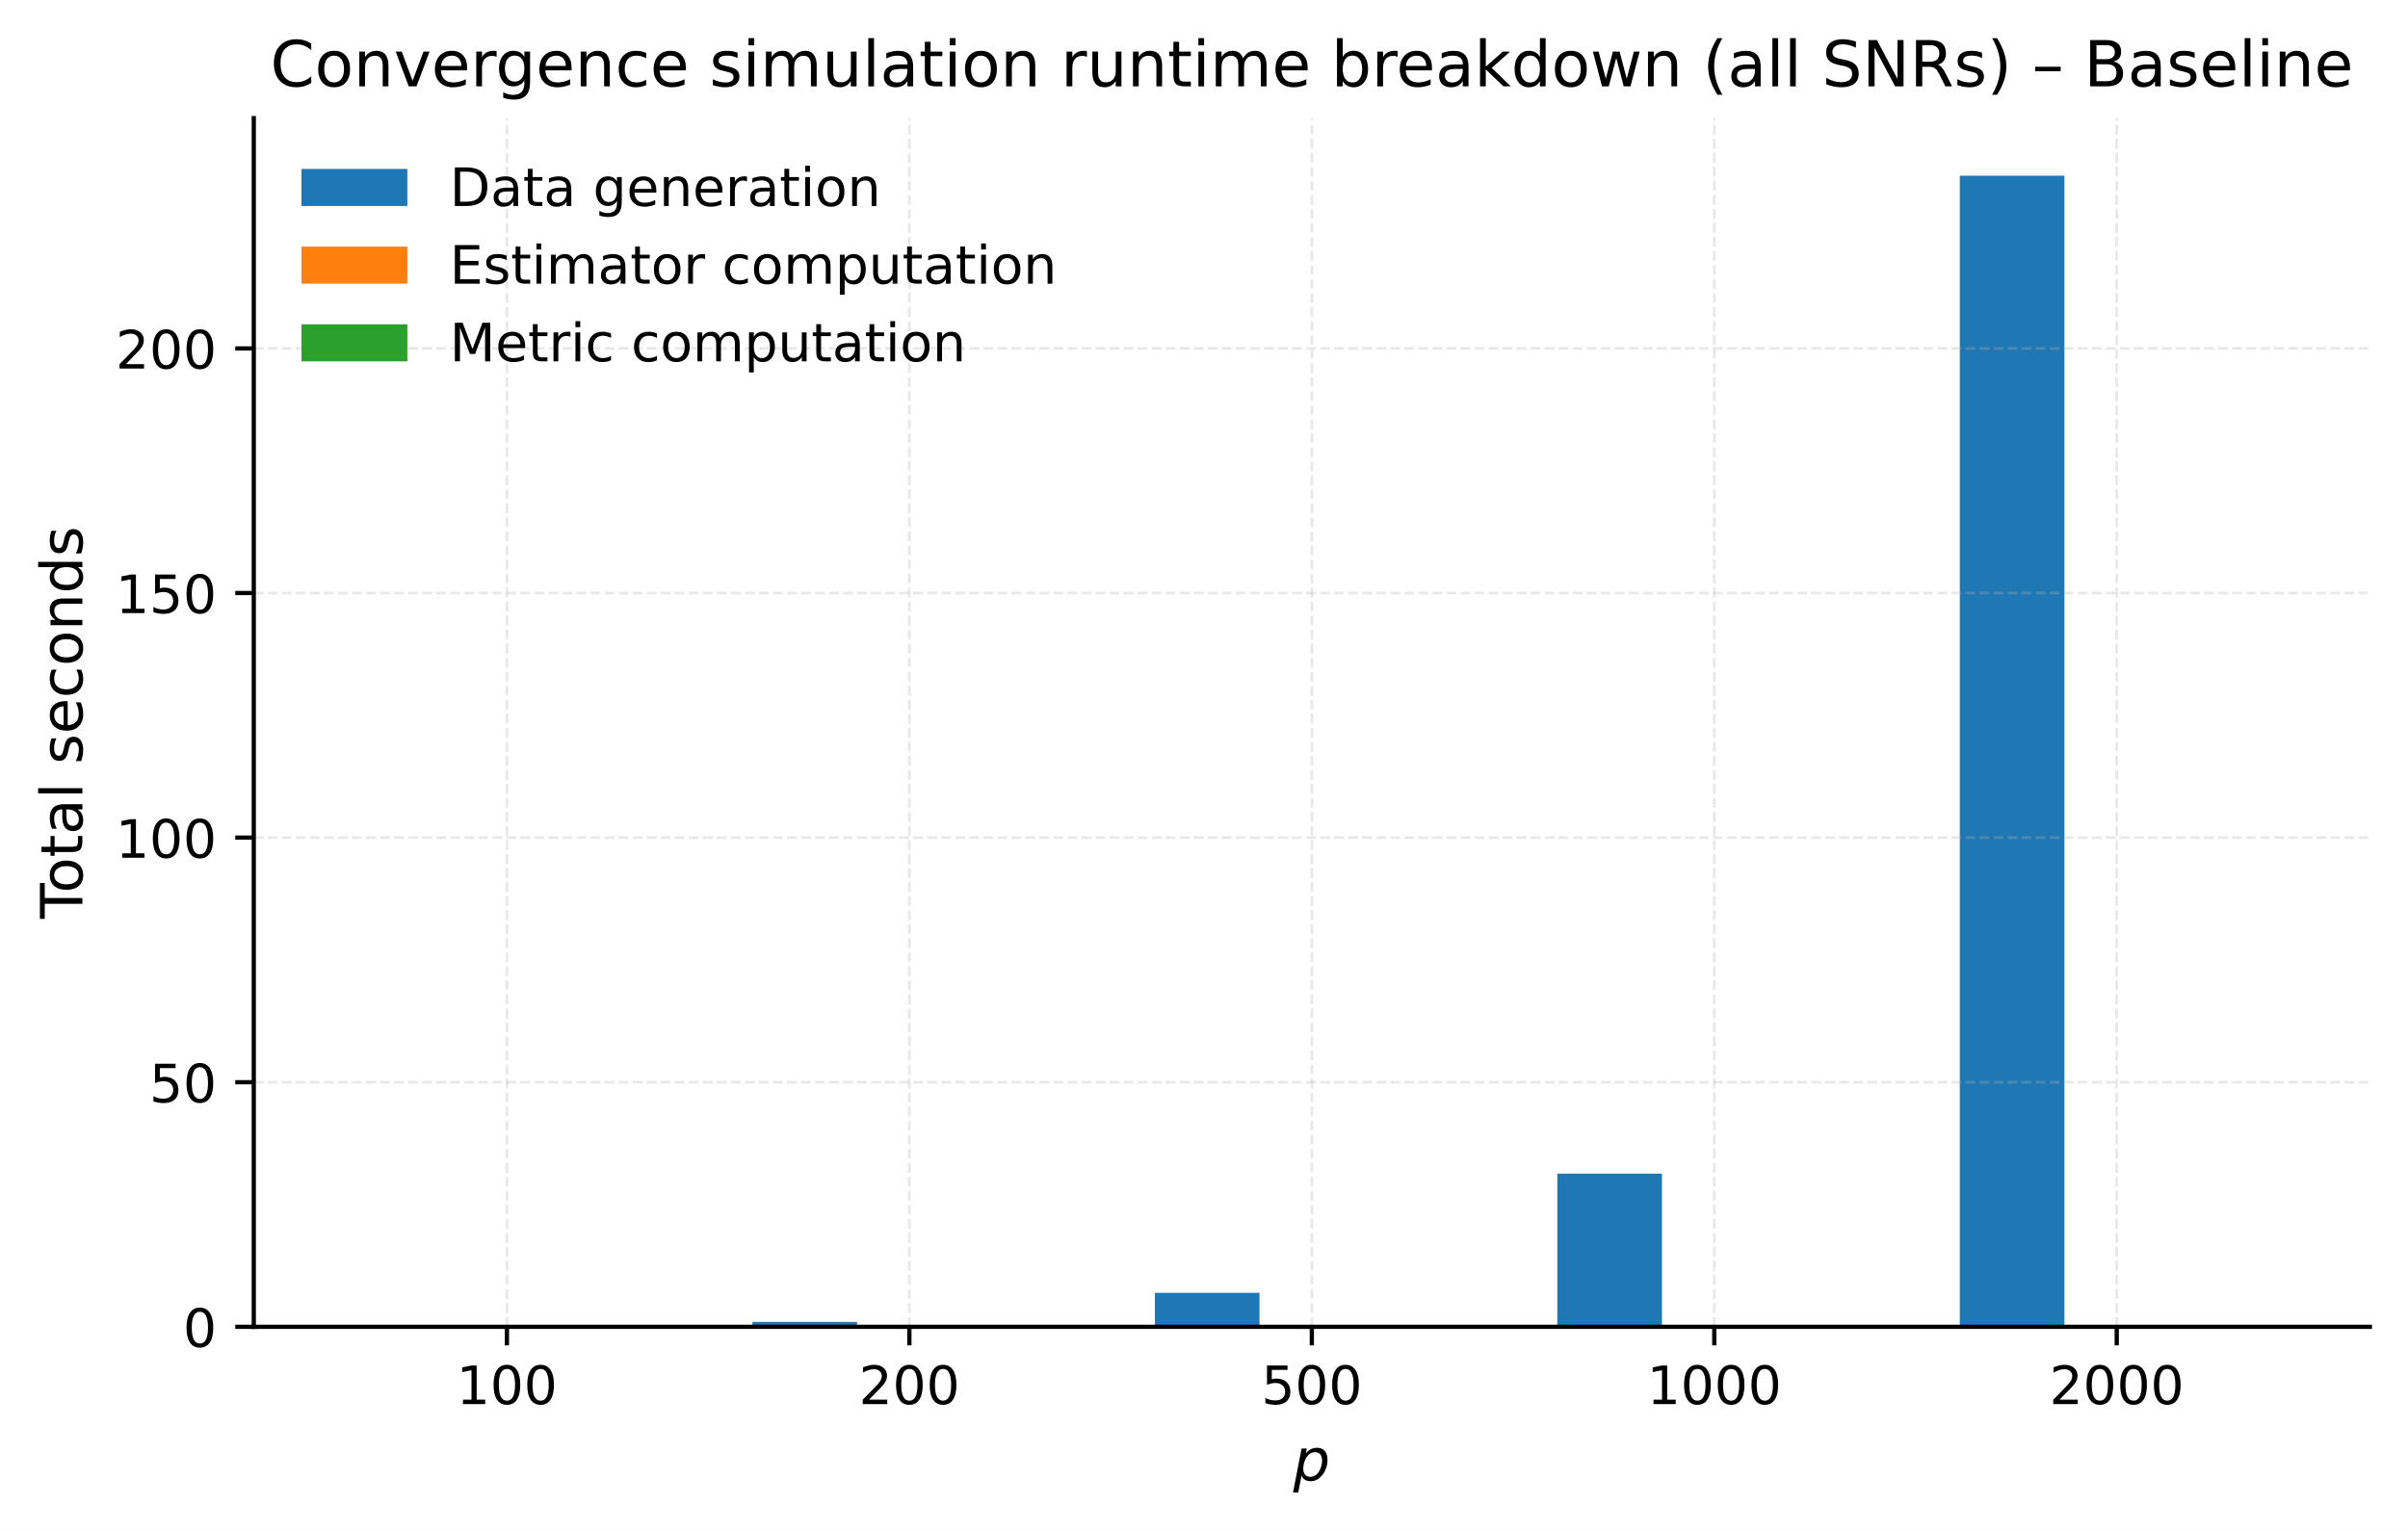
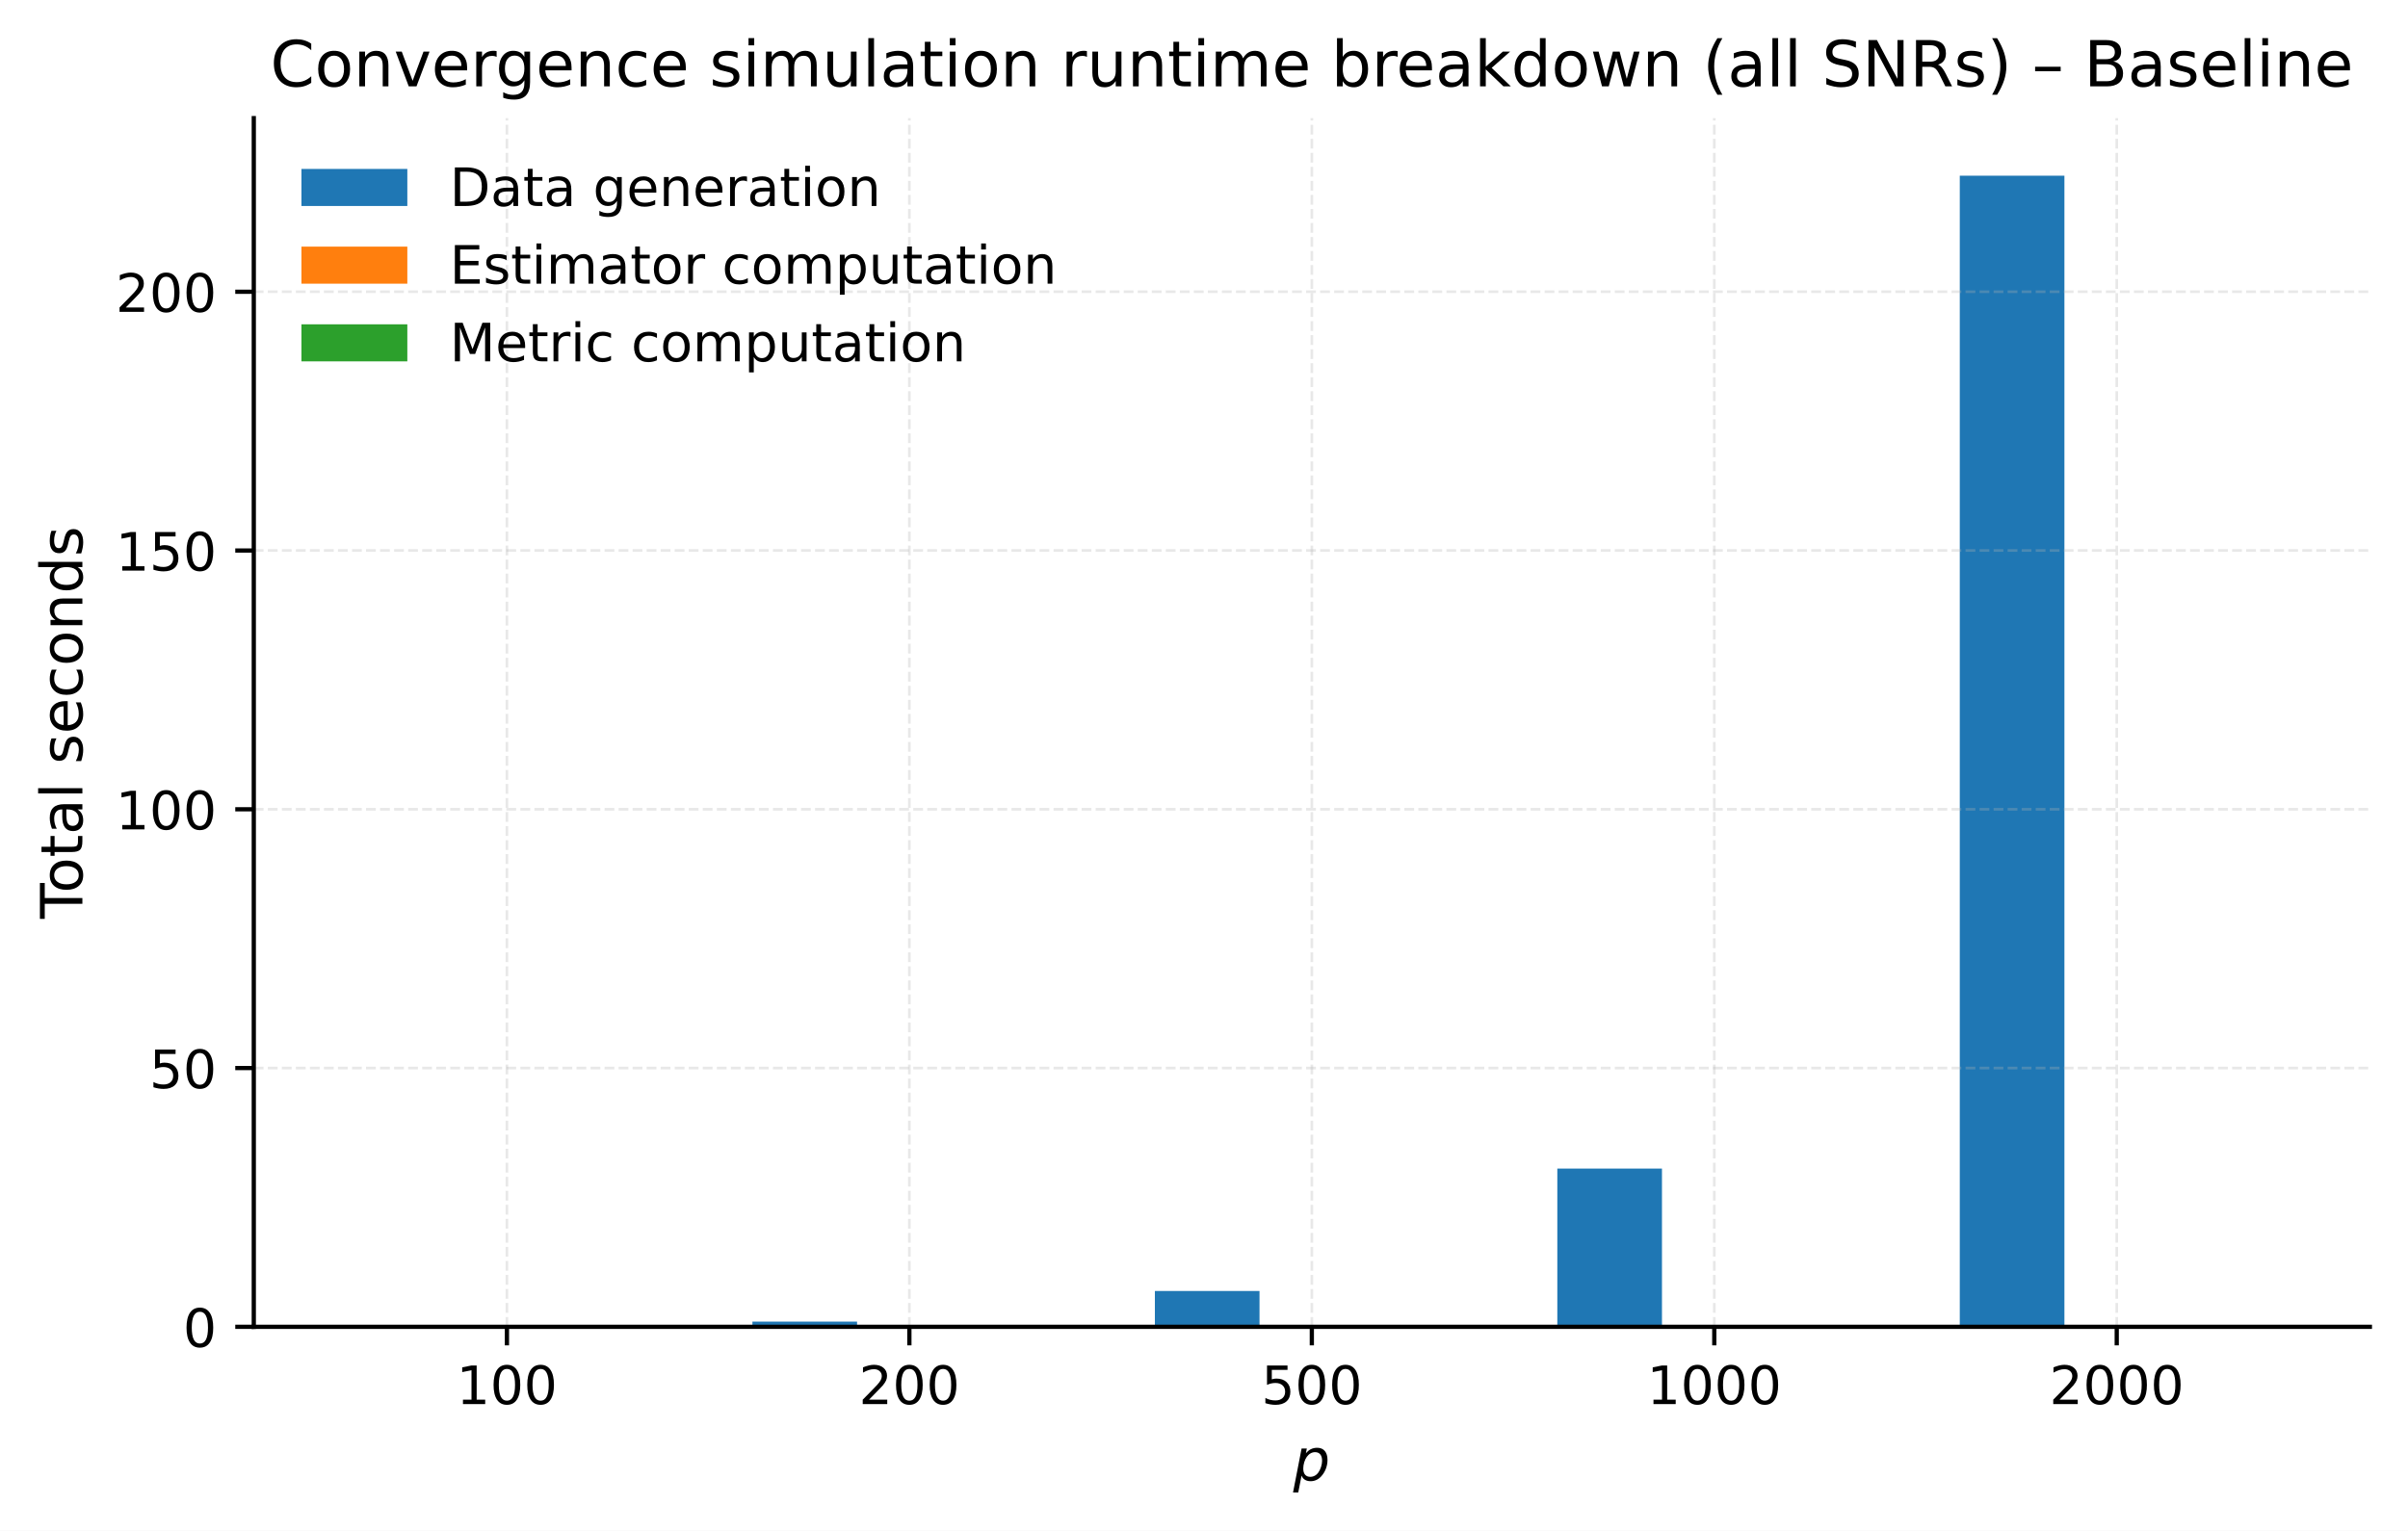
<svg xmlns="http://www.w3.org/2000/svg" xmlns:xlink="http://www.w3.org/1999/xlink" width="454.8pt" height="289.2pt" viewBox="0 0 454.8 289.2" version="1.1">
  <defs>
    <style type="text/css">*{stroke-linejoin: round; stroke-linecap: butt}</style>
  </defs>
  <g id="figure_1">
    <g id="patch_1">
      <path d="M 0 289.2  L 454.8 289.2  L 454.8 0  L 0 0  z " style="fill: #ffffff" />
    </g>
    <g id="axes_1">
      <g id="patch_2">
        <path d="M 47.933 250.675  L 447.6 250.675  L 447.6 22.318  L 47.933 22.318  z " style="fill: #ffffff" />
      </g>
      <g id="patch_3">
-         <path d="M 66.1 250.675  L 85.863 250.675  L 85.863 250.382  L 66.1 250.382  z " clip-path="url(#p76a4480f7c)" style="fill: #1f77b4" />
+         <path d="M 66.1 250.675  L 85.863 250.675  L 85.863 250.37  L 66.1 250.37  z " clip-path="url(#p8ba22b95fa)" style="fill: #1f77b4" />
      </g>
      <g id="patch_4">
-         <path d="M 142.111 250.675  L 161.874 250.675  L 161.874 249.751  L 142.111 249.751  z " clip-path="url(#p76a4480f7c)" style="fill: #1f77b4" />
+         <path d="M 142.111 250.675  L 161.874 250.675  L 161.874 249.696  L 142.111 249.696  z " clip-path="url(#p8ba22b95fa)" style="fill: #1f77b4" />
      </g>
      <g id="patch_5">
-         <path d="M 218.122 250.675  L 237.885 250.675  L 237.885 244.256  L 218.122 244.256  z " clip-path="url(#p76a4480f7c)" style="fill: #1f77b4" />
+         <path d="M 218.122 250.675  L 237.885 250.675  L 237.885 243.907  L 218.122 243.907  z " clip-path="url(#p8ba22b95fa)" style="fill: #1f77b4" />
      </g>
      <g id="patch_6">
-         <path d="M 294.133 250.675  L 313.896 250.675  L 313.896 221.74  L 294.133 221.74  z " clip-path="url(#p76a4480f7c)" style="fill: #1f77b4" />
+         <path d="M 294.133 250.675  L 313.896 250.675  L 313.896 220.778  L 294.133 220.778  z " clip-path="url(#p8ba22b95fa)" style="fill: #1f77b4" />
      </g>
      <g id="patch_7">
-         <path d="M 370.144 250.675  L 389.907 250.675  L 389.907 33.192  L 370.144 33.192  z " clip-path="url(#p76a4480f7c)" style="fill: #1f77b4" />
+         <path d="M 370.144 250.675  L 389.907 250.675  L 389.907 33.192  L 370.144 33.192  z " clip-path="url(#p8ba22b95fa)" style="fill: #1f77b4" />
      </g>
      <g id="patch_8">
-         <path d="M 85.863 250.675  L 105.626 250.675  L 105.626 250.6  L 85.863 250.6  z " clip-path="url(#p76a4480f7c)" style="fill: #ff7f0e" />
+         <path d="M 85.863 250.675  L 105.626 250.675  L 105.626 250.597  L 85.863 250.597  z " clip-path="url(#p8ba22b95fa)" style="fill: #ff7f0e" />
      </g>
      <g id="patch_9">
-         <path d="M 161.874 250.675  L 181.637 250.675  L 181.637 250.598  L 161.874 250.598  z " clip-path="url(#p76a4480f7c)" style="fill: #ff7f0e" />
+         <path d="M 161.874 250.675  L 181.637 250.675  L 181.637 250.594  L 161.874 250.594  z " clip-path="url(#p8ba22b95fa)" style="fill: #ff7f0e" />
      </g>
      <g id="patch_10">
-         <path d="M 237.885 250.675  L 257.648 250.675  L 257.648 250.567  L 237.885 250.567  z " clip-path="url(#p76a4480f7c)" style="fill: #ff7f0e" />
+         <path d="M 237.885 250.675  L 257.648 250.675  L 257.648 250.56  L 237.885 250.56  z " clip-path="url(#p8ba22b95fa)" style="fill: #ff7f0e" />
      </g>
      <g id="patch_11">
-         <path d="M 313.896 250.675  L 333.659 250.675  L 333.659 250.528  L 313.896 250.528  z " clip-path="url(#p76a4480f7c)" style="fill: #ff7f0e" />
+         <path d="M 313.896 250.675  L 333.659 250.675  L 333.659 250.532  L 313.896 250.532  z " clip-path="url(#p8ba22b95fa)" style="fill: #ff7f0e" />
      </g>
      <g id="patch_12">
-         <path d="M 389.907 250.675  L 409.67 250.675  L 409.67 250.5  L 389.907 250.5  z " clip-path="url(#p76a4480f7c)" style="fill: #ff7f0e" />
+         <path d="M 389.907 250.675  L 409.67 250.675  L 409.67 250.496  L 389.907 250.496  z " clip-path="url(#p8ba22b95fa)" style="fill: #ff7f0e" />
      </g>
      <g id="patch_13">
-         <path d="M 105.626 250.675  L 125.389 250.675  L 125.389 250.674  L 105.626 250.674  z " clip-path="url(#p76a4480f7c)" style="fill: #2ca02c" />
+         <path d="M 105.626 250.675  L 125.389 250.675  L 125.389 250.674  L 105.626 250.674  z " clip-path="url(#p8ba22b95fa)" style="fill: #2ca02c" />
      </g>
      <g id="patch_14">
-         <path d="M 181.637 250.675  L 201.4 250.675  L 201.4 250.674  L 181.637 250.674  z " clip-path="url(#p76a4480f7c)" style="fill: #2ca02c" />
+         <path d="M 181.637 250.675  L 201.4 250.675  L 201.4 250.674  L 181.637 250.674  z " clip-path="url(#p8ba22b95fa)" style="fill: #2ca02c" />
      </g>
      <g id="patch_15">
-         <path d="M 257.648 250.675  L 277.411 250.675  L 277.411 250.673  L 257.648 250.673  z " clip-path="url(#p76a4480f7c)" style="fill: #2ca02c" />
+         <path d="M 257.648 250.675  L 277.411 250.675  L 277.411 250.673  L 257.648 250.673  z " clip-path="url(#p8ba22b95fa)" style="fill: #2ca02c" />
      </g>
      <g id="patch_16">
-         <path d="M 333.659 250.675  L 353.422 250.675  L 353.422 250.67  L 333.659 250.67  z " clip-path="url(#p76a4480f7c)" style="fill: #2ca02c" />
+         <path d="M 333.659 250.675  L 353.422 250.675  L 353.422 250.67  L 333.659 250.67  z " clip-path="url(#p8ba22b95fa)" style="fill: #2ca02c" />
      </g>
      <g id="patch_17">
-         <path d="M 409.67 250.675  L 429.433 250.675  L 429.433 250.67  L 409.67 250.67  z " clip-path="url(#p76a4480f7c)" style="fill: #2ca02c" />
+         <path d="M 409.67 250.675  L 429.433 250.675  L 429.433 250.67  L 409.67 250.67  z " clip-path="url(#p8ba22b95fa)" style="fill: #2ca02c" />
      </g>
      <g id="matplotlib.axis_1">
        <g id="xtick_1">
          <g id="line2d_1">
-             <path d="M 95.744 250.675  L 95.744 22.318  " clip-path="url(#p76a4480f7c)" style="fill: none; stroke-dasharray: 1.85,0.8; stroke-dashoffset: 0; stroke: #b0b0b0; stroke-opacity: 0.3; stroke-width: 0.5" />
+             <path d="M 95.744 250.675  L 95.744 22.318  " clip-path="url(#p8ba22b95fa)" style="fill: none; stroke-dasharray: 1.85,0.8; stroke-dashoffset: 0; stroke: #b0b0b0; stroke-opacity: 0.3; stroke-width: 0.5" />
          </g>
          <g id="line2d_2">
            <defs>
-               <path id="m4d9f6a539b" d="M 0 0  L 0 3.5  " style="stroke: #000000; stroke-width: 0.8" />
-             </defs>
-             <g>
-               <use xlink:href="#m4d9f6a539b" x="95.744" y="250.675" style="stroke: #000000; stroke-width: 0.8" />
+               <path id="m74a71d9ea0" d="M 0 0  L 0 3.5  " style="stroke: #000000; stroke-width: 0.8" />
+             </defs>
+             <g>
+               <use xlink:href="#m74a71d9ea0" x="95.744" y="250.675" style="stroke: #000000; stroke-width: 0.8" />
            </g>
          </g>
          <g id="text_1">
            <g transform="translate(86.20064 265.2739) scale(0.1 -0.1)">
              <defs>
                <path id="DejaVuSans-31" d="M 794 531  L 1825 531  L 1825 4091  L 703 3866  L 703 4441  L 1819 4666  L 2450 4666  L 2450 531  L 3481 531  L 3481 0  L 794 0  L 794 531  z " transform="scale(0.015625)" />
                <path id="DejaVuSans-30" d="M 2034 4250  Q 1547 4250 1301 3770  Q 1056 3291 1056 2328  Q 1056 1369 1301 889  Q 1547 409 2034 409  Q 2525 409 2770 889  Q 3016 1369 3016 2328  Q 3016 3291 2770 3770  Q 2525 4250 2034 4250  z M 2034 4750  Q 2819 4750 3233 4129  Q 3647 3509 3647 2328  Q 3647 1150 3233 529  Q 2819 -91 2034 -91  Q 1250 -91 836 529  Q 422 1150 422 2328  Q 422 3509 836 4129  Q 1250 4750 2034 4750  z " transform="scale(0.015625)" />
              </defs>
              <use xlink:href="#DejaVuSans-31" />
              <use xlink:href="#DejaVuSans-30" x="63.623" />
              <use xlink:href="#DejaVuSans-30" x="127.246" />
            </g>
          </g>
        </g>
        <g id="xtick_2">
          <g id="line2d_3">
-             <path d="M 171.755 250.675  L 171.755 22.318  " clip-path="url(#p76a4480f7c)" style="fill: none; stroke-dasharray: 1.85,0.8; stroke-dashoffset: 0; stroke: #b0b0b0; stroke-opacity: 0.3; stroke-width: 0.5" />
+             <path d="M 171.755 250.675  L 171.755 22.318  " clip-path="url(#p8ba22b95fa)" style="fill: none; stroke-dasharray: 1.85,0.8; stroke-dashoffset: 0; stroke: #b0b0b0; stroke-opacity: 0.3; stroke-width: 0.5" />
          </g>
          <g id="line2d_4">
            <g>
-               <use xlink:href="#m4d9f6a539b" x="171.755" y="250.675" style="stroke: #000000; stroke-width: 0.8" />
+               <use xlink:href="#m74a71d9ea0" x="171.755" y="250.675" style="stroke: #000000; stroke-width: 0.8" />
            </g>
          </g>
          <g id="text_2">
            <g transform="translate(162.2117 265.2739) scale(0.1 -0.1)">
              <defs>
                <path id="DejaVuSans-32" d="M 1228 531  L 3431 531  L 3431 0  L 469 0  L 469 531  Q 828 903 1448 1529  Q 2069 2156 2228 2338  Q 2531 2678 2651 2914  Q 2772 3150 2772 3378  Q 2772 3750 2511 3984  Q 2250 4219 1831 4219  Q 1534 4219 1204 4116  Q 875 4013 500 3803  L 500 4441  Q 881 4594 1212 4672  Q 1544 4750 1819 4750  Q 2544 4750 2975 4387  Q 3406 4025 3406 3419  Q 3406 3131 3298 2873  Q 3191 2616 2906 2266  Q 2828 2175 2409 1742  Q 1991 1309 1228 531  z " transform="scale(0.015625)" />
              </defs>
              <use xlink:href="#DejaVuSans-32" />
              <use xlink:href="#DejaVuSans-30" x="63.623" />
              <use xlink:href="#DejaVuSans-30" x="127.246" />
            </g>
          </g>
        </g>
        <g id="xtick_3">
          <g id="line2d_5">
-             <path d="M 247.766 250.675  L 247.766 22.318  " clip-path="url(#p76a4480f7c)" style="fill: none; stroke-dasharray: 1.85,0.8; stroke-dashoffset: 0; stroke: #b0b0b0; stroke-opacity: 0.3; stroke-width: 0.5" />
+             <path d="M 247.766 250.675  L 247.766 22.318  " clip-path="url(#p8ba22b95fa)" style="fill: none; stroke-dasharray: 1.85,0.8; stroke-dashoffset: 0; stroke: #b0b0b0; stroke-opacity: 0.3; stroke-width: 0.5" />
          </g>
          <g id="line2d_6">
            <g>
-               <use xlink:href="#m4d9f6a539b" x="247.766" y="250.675" style="stroke: #000000; stroke-width: 0.8" />
+               <use xlink:href="#m74a71d9ea0" x="247.766" y="250.675" style="stroke: #000000; stroke-width: 0.8" />
            </g>
          </g>
          <g id="text_3">
            <g transform="translate(238.2227 265.2739) scale(0.1 -0.1)">
              <defs>
                <path id="DejaVuSans-35" d="M 691 4666  L 3169 4666  L 3169 4134  L 1269 4134  L 1269 2991  Q 1406 3038 1543 3061  Q 1681 3084 1819 3084  Q 2600 3084 3056 2656  Q 3513 2228 3513 1497  Q 3513 744 3044 326  Q 2575 -91 1722 -91  Q 1428 -91 1123 -41  Q 819 9 494 109  L 494 744  Q 775 591 1075 516  Q 1375 441 1709 441  Q 2250 441 2565 725  Q 2881 1009 2881 1497  Q 2881 1984 2565 2268  Q 2250 2553 1709 2553  Q 1456 2553 1204 2497  Q 953 2441 691 2322  L 691 4666  z " transform="scale(0.015625)" />
              </defs>
              <use xlink:href="#DejaVuSans-35" />
              <use xlink:href="#DejaVuSans-30" x="63.623" />
              <use xlink:href="#DejaVuSans-30" x="127.246" />
            </g>
          </g>
        </g>
        <g id="xtick_4">
          <g id="line2d_7">
-             <path d="M 323.778 250.675  L 323.778 22.318  " clip-path="url(#p76a4480f7c)" style="fill: none; stroke-dasharray: 1.85,0.8; stroke-dashoffset: 0; stroke: #b0b0b0; stroke-opacity: 0.3; stroke-width: 0.5" />
+             <path d="M 323.778 250.675  L 323.778 22.318  " clip-path="url(#p8ba22b95fa)" style="fill: none; stroke-dasharray: 1.85,0.8; stroke-dashoffset: 0; stroke: #b0b0b0; stroke-opacity: 0.3; stroke-width: 0.5" />
          </g>
          <g id="line2d_8">
            <g>
-               <use xlink:href="#m4d9f6a539b" x="323.778" y="250.675" style="stroke: #000000; stroke-width: 0.8" />
+               <use xlink:href="#m74a71d9ea0" x="323.778" y="250.675" style="stroke: #000000; stroke-width: 0.8" />
            </g>
          </g>
          <g id="text_4">
            <g transform="translate(311.0525 265.2739) scale(0.1 -0.1)">
              <use xlink:href="#DejaVuSans-31" />
              <use xlink:href="#DejaVuSans-30" x="63.623" />
              <use xlink:href="#DejaVuSans-30" x="127.246" />
              <use xlink:href="#DejaVuSans-30" x="190.869" />
            </g>
          </g>
        </g>
        <g id="xtick_5">
          <g id="line2d_9">
-             <path d="M 399.789 250.675  L 399.789 22.318  " clip-path="url(#p76a4480f7c)" style="fill: none; stroke-dasharray: 1.85,0.8; stroke-dashoffset: 0; stroke: #b0b0b0; stroke-opacity: 0.3; stroke-width: 0.5" />
+             <path d="M 399.789 250.675  L 399.789 22.318  " clip-path="url(#p8ba22b95fa)" style="fill: none; stroke-dasharray: 1.85,0.8; stroke-dashoffset: 0; stroke: #b0b0b0; stroke-opacity: 0.3; stroke-width: 0.5" />
          </g>
          <g id="line2d_10">
            <g>
-               <use xlink:href="#m4d9f6a539b" x="399.789" y="250.675" style="stroke: #000000; stroke-width: 0.8" />
+               <use xlink:href="#m74a71d9ea0" x="399.789" y="250.675" style="stroke: #000000; stroke-width: 0.8" />
            </g>
          </g>
          <g id="text_5">
            <g transform="translate(387.0636 265.2739) scale(0.1 -0.1)">
              <use xlink:href="#DejaVuSans-32" />
              <use xlink:href="#DejaVuSans-30" x="63.623" />
              <use xlink:href="#DejaVuSans-30" x="127.246" />
              <use xlink:href="#DejaVuSans-30" x="190.869" />
            </g>
          </g>
        </g>
        <g id="text_6">
          <g transform="translate(244.2465 279.6895) scale(0.11 -0.11)">
            <defs>
              <path id="DejaVuSans-Oblique-70" d="M 3175 2156  Q 3175 2616 2975 2859  Q 2775 3103 2400 3103  Q 2144 3103 1911 2972  Q 1678 2841 1497 2591  Q 1319 2344 1212 1994  Q 1106 1644 1106 1300  Q 1106 863 1306 627  Q 1506 391 1875 391  Q 2147 391 2380 519  Q 2613 647 2778 891  Q 2956 1147 3065 1494  Q 3175 1841 3175 2156  z M 1394 2969  Q 1625 3272 1939 3428  Q 2253 3584 2638 3584  Q 3175 3584 3472 3232  Q 3769 2881 3769 2247  Q 3769 1728 3584 1258  Q 3400 788 3053 416  Q 2822 169 2531 39  Q 2241 -91 1919 -91  Q 1547 -91 1294 64  Q 1041 219 916 525  L 556 -1331  L -19 -1331  L 922 3500  L 1497 3500  L 1394 2969  z " transform="scale(0.015625)" />
            </defs>
            <use xlink:href="#DejaVuSans-Oblique-70" />
          </g>
        </g>
      </g>
      <g id="matplotlib.axis_2">
        <g id="ytick_1">
          <g id="line2d_11">
-             <path d="M 47.933 250.675  L 447.6 250.675  " clip-path="url(#p76a4480f7c)" style="fill: none; stroke-dasharray: 1.85,0.8; stroke-dashoffset: 0; stroke: #b0b0b0; stroke-opacity: 0.3; stroke-width: 0.5" />
+             <path d="M 47.933 250.675  L 447.6 250.675  " clip-path="url(#p8ba22b95fa)" style="fill: none; stroke-dasharray: 1.85,0.8; stroke-dashoffset: 0; stroke: #b0b0b0; stroke-opacity: 0.3; stroke-width: 0.5" />
          </g>
          <g id="line2d_12">
            <defs>
-               <path id="m87eae1d767" d="M 0 0  L -3.5 0  " style="stroke: #000000; stroke-width: 0.8" />
-             </defs>
-             <g>
-               <use xlink:href="#m87eae1d767" x="47.933" y="250.675" style="stroke: #000000; stroke-width: 0.8" />
+               <path id="m4432795230" d="M 0 0  L -3.5 0  " style="stroke: #000000; stroke-width: 0.8" />
+             </defs>
+             <g>
+               <use xlink:href="#m4432795230" x="47.933" y="250.675" style="stroke: #000000; stroke-width: 0.8" />
            </g>
          </g>
          <g id="text_7">
            <g transform="translate(34.57094 254.4747) scale(0.1 -0.1)">
              <use xlink:href="#DejaVuSans-30" />
            </g>
          </g>
        </g>
        <g id="ytick_2">
          <g id="line2d_13">
-             <path d="M 47.933 204.464  L 447.6 204.464  " clip-path="url(#p76a4480f7c)" style="fill: none; stroke-dasharray: 1.85,0.8; stroke-dashoffset: 0; stroke: #b0b0b0; stroke-opacity: 0.3; stroke-width: 0.5" />
+             <path d="M 47.933 201.786  L 447.6 201.786  " clip-path="url(#p8ba22b95fa)" style="fill: none; stroke-dasharray: 1.85,0.8; stroke-dashoffset: 0; stroke: #b0b0b0; stroke-opacity: 0.3; stroke-width: 0.5" />
          </g>
          <g id="line2d_14">
            <g>
-               <use xlink:href="#m87eae1d767" x="47.933" y="204.464" style="stroke: #000000; stroke-width: 0.8" />
+               <use xlink:href="#m4432795230" x="47.933" y="201.786" style="stroke: #000000; stroke-width: 0.8" />
            </g>
          </g>
          <g id="text_8">
-             <g transform="translate(28.20844 208.2627) scale(0.1 -0.1)">
+             <g transform="translate(28.20844 205.5857) scale(0.1 -0.1)">
              <use xlink:href="#DejaVuSans-35" />
              <use xlink:href="#DejaVuSans-30" x="63.623" />
            </g>
          </g>
        </g>
        <g id="ytick_3">
          <g id="line2d_15">
-             <path d="M 47.933 158.252  L 447.6 158.252  " clip-path="url(#p76a4480f7c)" style="fill: none; stroke-dasharray: 1.85,0.8; stroke-dashoffset: 0; stroke: #b0b0b0; stroke-opacity: 0.3; stroke-width: 0.5" />
+             <path d="M 47.933 152.897  L 447.6 152.897  " clip-path="url(#p8ba22b95fa)" style="fill: none; stroke-dasharray: 1.85,0.8; stroke-dashoffset: 0; stroke: #b0b0b0; stroke-opacity: 0.3; stroke-width: 0.5" />
          </g>
          <g id="line2d_16">
            <g>
-               <use xlink:href="#m87eae1d767" x="47.933" y="158.252" style="stroke: #000000; stroke-width: 0.8" />
+               <use xlink:href="#m4432795230" x="47.933" y="152.897" style="stroke: #000000; stroke-width: 0.8" />
            </g>
          </g>
          <g id="text_9">
-             <g transform="translate(21.84594 162.0508) scale(0.1 -0.1)">
+             <g transform="translate(21.84594 156.6966) scale(0.1 -0.1)">
              <use xlink:href="#DejaVuSans-31" />
              <use xlink:href="#DejaVuSans-30" x="63.623" />
              <use xlink:href="#DejaVuSans-30" x="127.246" />
            </g>
          </g>
        </g>
        <g id="ytick_4">
          <g id="line2d_17">
-             <path d="M 47.933 112.04  L 447.6 112.04  " clip-path="url(#p76a4480f7c)" style="fill: none; stroke-dasharray: 1.85,0.8; stroke-dashoffset: 0; stroke: #b0b0b0; stroke-opacity: 0.3; stroke-width: 0.5" />
+             <path d="M 47.933 104.008  L 447.6 104.008  " clip-path="url(#p8ba22b95fa)" style="fill: none; stroke-dasharray: 1.85,0.8; stroke-dashoffset: 0; stroke: #b0b0b0; stroke-opacity: 0.3; stroke-width: 0.5" />
          </g>
          <g id="line2d_18">
            <g>
-               <use xlink:href="#m87eae1d767" x="47.933" y="112.04" style="stroke: #000000; stroke-width: 0.8" />
+               <use xlink:href="#m4432795230" x="47.933" y="104.008" style="stroke: #000000; stroke-width: 0.8" />
            </g>
          </g>
          <g id="text_10">
-             <g transform="translate(21.84594 115.8388) scale(0.1 -0.1)">
+             <g transform="translate(21.84594 107.8076) scale(0.1 -0.1)">
              <use xlink:href="#DejaVuSans-31" />
              <use xlink:href="#DejaVuSans-35" x="63.623" />
              <use xlink:href="#DejaVuSans-30" x="127.246" />
            </g>
          </g>
        </g>
        <g id="ytick_5">
          <g id="line2d_19">
-             <path d="M 47.933 65.828  L 447.6 65.828  " clip-path="url(#p76a4480f7c)" style="fill: none; stroke-dasharray: 1.85,0.8; stroke-dashoffset: 0; stroke: #b0b0b0; stroke-opacity: 0.3; stroke-width: 0.5" />
+             <path d="M 47.933 55.119  L 447.6 55.119  " clip-path="url(#p8ba22b95fa)" style="fill: none; stroke-dasharray: 1.85,0.8; stroke-dashoffset: 0; stroke: #b0b0b0; stroke-opacity: 0.3; stroke-width: 0.5" />
          </g>
          <g id="line2d_20">
            <g>
-               <use xlink:href="#m87eae1d767" x="47.933" y="65.828" style="stroke: #000000; stroke-width: 0.8" />
+               <use xlink:href="#m4432795230" x="47.933" y="55.119" style="stroke: #000000; stroke-width: 0.8" />
            </g>
          </g>
          <g id="text_11">
-             <g transform="translate(21.84594 69.62685) scale(0.1 -0.1)">
+             <g transform="translate(21.84594 58.91862) scale(0.1 -0.1)">
              <use xlink:href="#DejaVuSans-32" />
              <use xlink:href="#DejaVuSans-30" x="63.623" />
              <use xlink:href="#DejaVuSans-30" x="127.246" />
            </g>
          </g>
        </g>
        <g id="text_12">
          <g transform="translate(15.55828 173.5702) rotate(-90) scale(0.11 -0.11)">
            <defs>
              <path id="DejaVuSans-54" d="M -19 4666  L 3928 4666  L 3928 4134  L 2272 4134  L 2272 0  L 1638 0  L 1638 4134  L -19 4134  L -19 4666  z " transform="scale(0.015625)" />
              <path id="DejaVuSans-6f" d="M 1959 3097  Q 1497 3097 1228 2736  Q 959 2375 959 1747  Q 959 1119 1226 758  Q 1494 397 1959 397  Q 2419 397 2687 759  Q 2956 1122 2956 1747  Q 2956 2369 2687 2733  Q 2419 3097 1959 3097  z M 1959 3584  Q 2709 3584 3137 3096  Q 3566 2609 3566 1747  Q 3566 888 3137 398  Q 2709 -91 1959 -91  Q 1206 -91 779 398  Q 353 888 353 1747  Q 353 2609 779 3096  Q 1206 3584 1959 3584  z " transform="scale(0.015625)" />
              <path id="DejaVuSans-74" d="M 1172 4494  L 1172 3500  L 2356 3500  L 2356 3053  L 1172 3053  L 1172 1153  Q 1172 725 1289 603  Q 1406 481 1766 481  L 2356 481  L 2356 0  L 1766 0  Q 1100 0 847 248  Q 594 497 594 1153  L 594 3053  L 172 3053  L 172 3500  L 594 3500  L 594 4494  L 1172 4494  z " transform="scale(0.015625)" />
              <path id="DejaVuSans-61" d="M 2194 1759  Q 1497 1759 1228 1600  Q 959 1441 959 1056  Q 959 750 1161 570  Q 1363 391 1709 391  Q 2188 391 2477 730  Q 2766 1069 2766 1631  L 2766 1759  L 2194 1759  z M 3341 1997  L 3341 0  L 2766 0  L 2766 531  Q 2569 213 2275 61  Q 1981 -91 1556 -91  Q 1019 -91 701 211  Q 384 513 384 1019  Q 384 1609 779 1909  Q 1175 2209 1959 2209  L 2766 2209  L 2766 2266  Q 2766 2663 2505 2880  Q 2244 3097 1772 3097  Q 1472 3097 1187 3025  Q 903 2953 641 2809  L 641 3341  Q 956 3463 1253 3523  Q 1550 3584 1831 3584  Q 2591 3584 2966 3190  Q 3341 2797 3341 1997  z " transform="scale(0.015625)" />
              <path id="DejaVuSans-6c" d="M 603 4863  L 1178 4863  L 1178 0  L 603 0  L 603 4863  z " transform="scale(0.015625)" />
              <path id="DejaVuSans-20" transform="scale(0.015625)" />
              <path id="DejaVuSans-73" d="M 2834 3397  L 2834 2853  Q 2591 2978 2328 3040  Q 2066 3103 1784 3103  Q 1356 3103 1142 2972  Q 928 2841 928 2578  Q 928 2378 1081 2264  Q 1234 2150 1697 2047  L 1894 2003  Q 2506 1872 2764 1633  Q 3022 1394 3022 966  Q 3022 478 2636 193  Q 2250 -91 1575 -91  Q 1294 -91 989 -36  Q 684 19 347 128  L 347 722  Q 666 556 975 473  Q 1284 391 1588 391  Q 1994 391 2212 530  Q 2431 669 2431 922  Q 2431 1156 2273 1281  Q 2116 1406 1581 1522  L 1381 1569  Q 847 1681 609 1914  Q 372 2147 372 2553  Q 372 3047 722 3315  Q 1072 3584 1716 3584  Q 2034 3584 2315 3537  Q 2597 3491 2834 3397  z " transform="scale(0.015625)" />
              <path id="DejaVuSans-65" d="M 3597 1894  L 3597 1613  L 953 1613  Q 991 1019 1311 708  Q 1631 397 2203 397  Q 2534 397 2845 478  Q 3156 559 3463 722  L 3463 178  Q 3153 47 2828 -22  Q 2503 -91 2169 -91  Q 1331 -91 842 396  Q 353 884 353 1716  Q 353 2575 817 3079  Q 1281 3584 2069 3584  Q 2775 3584 3186 3129  Q 3597 2675 3597 1894  z M 3022 2063  Q 3016 2534 2758 2815  Q 2500 3097 2075 3097  Q 1594 3097 1305 2825  Q 1016 2553 972 2059  L 3022 2063  z " transform="scale(0.015625)" />
              <path id="DejaVuSans-63" d="M 3122 3366  L 3122 2828  Q 2878 2963 2633 3030  Q 2388 3097 2138 3097  Q 1578 3097 1268 2742  Q 959 2388 959 1747  Q 959 1106 1268 751  Q 1578 397 2138 397  Q 2388 397 2633 464  Q 2878 531 3122 666  L 3122 134  Q 2881 22 2623 -34  Q 2366 -91 2075 -91  Q 1284 -91 818 406  Q 353 903 353 1747  Q 353 2603 823 3093  Q 1294 3584 2113 3584  Q 2378 3584 2631 3529  Q 2884 3475 3122 3366  z " transform="scale(0.015625)" />
              <path id="DejaVuSans-6e" d="M 3513 2113  L 3513 0  L 2938 0  L 2938 2094  Q 2938 2591 2744 2837  Q 2550 3084 2163 3084  Q 1697 3084 1428 2787  Q 1159 2491 1159 1978  L 1159 0  L 581 0  L 581 3500  L 1159 3500  L 1159 2956  Q 1366 3272 1645 3428  Q 1925 3584 2291 3584  Q 2894 3584 3203 3211  Q 3513 2838 3513 2113  z " transform="scale(0.015625)" />
              <path id="DejaVuSans-64" d="M 2906 2969  L 2906 4863  L 3481 4863  L 3481 0  L 2906 0  L 2906 525  Q 2725 213 2448 61  Q 2172 -91 1784 -91  Q 1150 -91 751 415  Q 353 922 353 1747  Q 353 2572 751 3078  Q 1150 3584 1784 3584  Q 2172 3584 2448 3432  Q 2725 3281 2906 2969  z M 947 1747  Q 947 1113 1208 752  Q 1469 391 1925 391  Q 2381 391 2643 752  Q 2906 1113 2906 1747  Q 2906 2381 2643 2742  Q 2381 3103 1925 3103  Q 1469 3103 1208 2742  Q 947 2381 947 1747  z " transform="scale(0.015625)" />
            </defs>
            <use xlink:href="#DejaVuSans-54" />
            <use xlink:href="#DejaVuSans-6f" x="44.084" />
            <use xlink:href="#DejaVuSans-74" x="105.266" />
            <use xlink:href="#DejaVuSans-61" x="144.475" />
            <use xlink:href="#DejaVuSans-6c" x="205.754" />
            <use xlink:href="#DejaVuSans-20" x="233.537" />
            <use xlink:href="#DejaVuSans-73" x="265.324" />
            <use xlink:href="#DejaVuSans-65" x="317.424" />
            <use xlink:href="#DejaVuSans-63" x="378.947" />
            <use xlink:href="#DejaVuSans-6f" x="433.928" />
            <use xlink:href="#DejaVuSans-6e" x="495.109" />
            <use xlink:href="#DejaVuSans-64" x="558.488" />
            <use xlink:href="#DejaVuSans-73" x="621.965" />
          </g>
        </g>
      </g>
      <g id="patch_18">
        <path d="M 47.933 250.675  L 47.933 22.318  " style="fill: none; stroke: #000000; stroke-width: 0.8; stroke-linejoin: miter; stroke-linecap: square" />
      </g>
      <g id="patch_19">
        <path d="M 47.933 250.675  L 447.6 250.675  " style="fill: none; stroke: #000000; stroke-width: 0.8; stroke-linejoin: miter; stroke-linecap: square" />
      </g>
      <g id="text_13">
        <g transform="translate(51.05554 16.31812) scale(0.12 -0.12)">
          <defs>
            <path id="DejaVuSans-43" d="M 4122 4306  L 4122 3641  Q 3803 3938 3442 4084  Q 3081 4231 2675 4231  Q 1875 4231 1450 3742  Q 1025 3253 1025 2328  Q 1025 1406 1450 917  Q 1875 428 2675 428  Q 3081 428 3442 575  Q 3803 722 4122 1019  L 4122 359  Q 3791 134 3420 21  Q 3050 -91 2638 -91  Q 1578 -91 968 557  Q 359 1206 359 2328  Q 359 3453 968 4101  Q 1578 4750 2638 4750  Q 3056 4750 3426 4639  Q 3797 4528 4122 4306  z " transform="scale(0.015625)" />
            <path id="DejaVuSans-76" d="M 191 3500  L 800 3500  L 1894 563  L 2988 3500  L 3597 3500  L 2284 0  L 1503 0  L 191 3500  z " transform="scale(0.015625)" />
            <path id="DejaVuSans-72" d="M 2631 2963  Q 2534 3019 2420 3045  Q 2306 3072 2169 3072  Q 1681 3072 1420 2755  Q 1159 2438 1159 1844  L 1159 0  L 581 0  L 581 3500  L 1159 3500  L 1159 2956  Q 1341 3275 1631 3429  Q 1922 3584 2338 3584  Q 2397 3584 2469 3576  Q 2541 3569 2628 3553  L 2631 2963  z " transform="scale(0.015625)" />
            <path id="DejaVuSans-67" d="M 2906 1791  Q 2906 2416 2648 2759  Q 2391 3103 1925 3103  Q 1463 3103 1205 2759  Q 947 2416 947 1791  Q 947 1169 1205 825  Q 1463 481 1925 481  Q 2391 481 2648 825  Q 2906 1169 2906 1791  z M 3481 434  Q 3481 -459 3084 -895  Q 2688 -1331 1869 -1331  Q 1566 -1331 1297 -1286  Q 1028 -1241 775 -1147  L 775 -588  Q 1028 -725 1275 -790  Q 1522 -856 1778 -856  Q 2344 -856 2625 -561  Q 2906 -266 2906 331  L 2906 616  Q 2728 306 2450 153  Q 2172 0 1784 0  Q 1141 0 747 490  Q 353 981 353 1791  Q 353 2603 747 3093  Q 1141 3584 1784 3584  Q 2172 3584 2450 3431  Q 2728 3278 2906 2969  L 2906 3500  L 3481 3500  L 3481 434  z " transform="scale(0.015625)" />
            <path id="DejaVuSans-69" d="M 603 3500  L 1178 3500  L 1178 0  L 603 0  L 603 3500  z M 603 4863  L 1178 4863  L 1178 4134  L 603 4134  L 603 4863  z " transform="scale(0.015625)" />
            <path id="DejaVuSans-6d" d="M 3328 2828  Q 3544 3216 3844 3400  Q 4144 3584 4550 3584  Q 5097 3584 5394 3201  Q 5691 2819 5691 2113  L 5691 0  L 5113 0  L 5113 2094  Q 5113 2597 4934 2840  Q 4756 3084 4391 3084  Q 3944 3084 3684 2787  Q 3425 2491 3425 1978  L 3425 0  L 2847 0  L 2847 2094  Q 2847 2600 2669 2842  Q 2491 3084 2119 3084  Q 1678 3084 1418 2786  Q 1159 2488 1159 1978  L 1159 0  L 581 0  L 581 3500  L 1159 3500  L 1159 2956  Q 1356 3278 1631 3431  Q 1906 3584 2284 3584  Q 2666 3584 2933 3390  Q 3200 3197 3328 2828  z " transform="scale(0.015625)" />
            <path id="DejaVuSans-75" d="M 544 1381  L 544 3500  L 1119 3500  L 1119 1403  Q 1119 906 1312 657  Q 1506 409 1894 409  Q 2359 409 2629 706  Q 2900 1003 2900 1516  L 2900 3500  L 3475 3500  L 3475 0  L 2900 0  L 2900 538  Q 2691 219 2414 64  Q 2138 -91 1772 -91  Q 1169 -91 856 284  Q 544 659 544 1381  z M 1991 3584  L 1991 3584  z " transform="scale(0.015625)" />
            <path id="DejaVuSans-62" d="M 3116 1747  Q 3116 2381 2855 2742  Q 2594 3103 2138 3103  Q 1681 3103 1420 2742  Q 1159 2381 1159 1747  Q 1159 1113 1420 752  Q 1681 391 2138 391  Q 2594 391 2855 752  Q 3116 1113 3116 1747  z M 1159 2969  Q 1341 3281 1617 3432  Q 1894 3584 2278 3584  Q 2916 3584 3314 3078  Q 3713 2572 3713 1747  Q 3713 922 3314 415  Q 2916 -91 2278 -91  Q 1894 -91 1617 61  Q 1341 213 1159 525  L 1159 0  L 581 0  L 581 4863  L 1159 4863  L 1159 2969  z " transform="scale(0.015625)" />
            <path id="DejaVuSans-6b" d="M 581 4863  L 1159 4863  L 1159 1991  L 2875 3500  L 3609 3500  L 1753 1863  L 3688 0  L 2938 0  L 1159 1709  L 1159 0  L 581 0  L 581 4863  z " transform="scale(0.015625)" />
            <path id="DejaVuSans-77" d="M 269 3500  L 844 3500  L 1563 769  L 2278 3500  L 2956 3500  L 3675 769  L 4391 3500  L 4966 3500  L 4050 0  L 3372 0  L 2619 2869  L 1863 0  L 1184 0  L 269 3500  z " transform="scale(0.015625)" />
            <path id="DejaVuSans-28" d="M 1984 4856  Q 1566 4138 1362 3434  Q 1159 2731 1159 2009  Q 1159 1288 1364 580  Q 1569 -128 1984 -844  L 1484 -844  Q 1016 -109 783 600  Q 550 1309 550 2009  Q 550 2706 781 3412  Q 1013 4119 1484 4856  L 1984 4856  z " transform="scale(0.015625)" />
            <path id="DejaVuSans-53" d="M 3425 4513  L 3425 3897  Q 3066 4069 2747 4153  Q 2428 4238 2131 4238  Q 1616 4238 1336 4038  Q 1056 3838 1056 3469  Q 1056 3159 1242 3001  Q 1428 2844 1947 2747  L 2328 2669  Q 3034 2534 3370 2195  Q 3706 1856 3706 1288  Q 3706 609 3251 259  Q 2797 -91 1919 -91  Q 1588 -91 1214 -16  Q 841 59 441 206  L 441 856  Q 825 641 1194 531  Q 1563 422 1919 422  Q 2459 422 2753 634  Q 3047 847 3047 1241  Q 3047 1584 2836 1778  Q 2625 1972 2144 2069  L 1759 2144  Q 1053 2284 737 2584  Q 422 2884 422 3419  Q 422 4038 858 4394  Q 1294 4750 2059 4750  Q 2388 4750 2728 4690  Q 3069 4631 3425 4513  z " transform="scale(0.015625)" />
            <path id="DejaVuSans-4e" d="M 628 4666  L 1478 4666  L 3547 763  L 3547 4666  L 4159 4666  L 4159 0  L 3309 0  L 1241 3903  L 1241 0  L 628 0  L 628 4666  z " transform="scale(0.015625)" />
            <path id="DejaVuSans-52" d="M 2841 2188  Q 3044 2119 3236 1894  Q 3428 1669 3622 1275  L 4263 0  L 3584 0  L 2988 1197  Q 2756 1666 2539 1819  Q 2322 1972 1947 1972  L 1259 1972  L 1259 0  L 628 0  L 628 4666  L 2053 4666  Q 2853 4666 3247 4331  Q 3641 3997 3641 3322  Q 3641 2881 3436 2590  Q 3231 2300 2841 2188  z M 1259 4147  L 1259 2491  L 2053 2491  Q 2509 2491 2742 2702  Q 2975 2913 2975 3322  Q 2975 3731 2742 3939  Q 2509 4147 2053 4147  L 1259 4147  z " transform="scale(0.015625)" />
            <path id="DejaVuSans-29" d="M 513 4856  L 1013 4856  Q 1481 4119 1714 3412  Q 1947 2706 1947 2009  Q 1947 1309 1714 600  Q 1481 -109 1013 -844  L 513 -844  Q 928 -128 1133 580  Q 1338 1288 1338 2009  Q 1338 2731 1133 3434  Q 928 4138 513 4856  z " transform="scale(0.015625)" />
            <path id="DejaVuSans-2013" d="M 313 1978  L 2888 1978  L 2888 1528  L 313 1528  L 313 1978  z " transform="scale(0.015625)" />
            <path id="DejaVuSans-42" d="M 1259 2228  L 1259 519  L 2272 519  Q 2781 519 3026 730  Q 3272 941 3272 1375  Q 3272 1813 3026 2020  Q 2781 2228 2272 2228  L 1259 2228  z M 1259 4147  L 1259 2741  L 2194 2741  Q 2656 2741 2882 2914  Q 3109 3088 3109 3444  Q 3109 3797 2882 3972  Q 2656 4147 2194 4147  L 1259 4147  z M 628 4666  L 2241 4666  Q 2963 4666 3353 4366  Q 3744 4066 3744 3513  Q 3744 3084 3544 2831  Q 3344 2578 2956 2516  Q 3422 2416 3680 2098  Q 3938 1781 3938 1306  Q 3938 681 3513 340  Q 3088 0 2303 0  L 628 0  L 628 4666  z " transform="scale(0.015625)" />
          </defs>
          <use xlink:href="#DejaVuSans-43" />
          <use xlink:href="#DejaVuSans-6f" x="69.824" />
          <use xlink:href="#DejaVuSans-6e" x="131.006" />
          <use xlink:href="#DejaVuSans-76" x="194.385" />
          <use xlink:href="#DejaVuSans-65" x="253.564" />
          <use xlink:href="#DejaVuSans-72" x="315.088" />
          <use xlink:href="#DejaVuSans-67" x="354.451" />
          <use xlink:href="#DejaVuSans-65" x="417.928" />
          <use xlink:href="#DejaVuSans-6e" x="479.451" />
          <use xlink:href="#DejaVuSans-63" x="542.83" />
          <use xlink:href="#DejaVuSans-65" x="597.811" />
          <use xlink:href="#DejaVuSans-20" x="659.334" />
          <use xlink:href="#DejaVuSans-73" x="691.121" />
          <use xlink:href="#DejaVuSans-69" x="743.221" />
          <use xlink:href="#DejaVuSans-6d" x="771.004" />
          <use xlink:href="#DejaVuSans-75" x="868.416" />
          <use xlink:href="#DejaVuSans-6c" x="931.795" />
          <use xlink:href="#DejaVuSans-61" x="959.578" />
          <use xlink:href="#DejaVuSans-74" x="1020.857" />
          <use xlink:href="#DejaVuSans-69" x="1060.066" />
          <use xlink:href="#DejaVuSans-6f" x="1087.85" />
          <use xlink:href="#DejaVuSans-6e" x="1149.031" />
          <use xlink:href="#DejaVuSans-20" x="1212.41" />
          <use xlink:href="#DejaVuSans-72" x="1244.197" />
          <use xlink:href="#DejaVuSans-75" x="1285.311" />
          <use xlink:href="#DejaVuSans-6e" x="1348.689" />
          <use xlink:href="#DejaVuSans-74" x="1412.068" />
          <use xlink:href="#DejaVuSans-69" x="1451.277" />
          <use xlink:href="#DejaVuSans-6d" x="1479.061" />
          <use xlink:href="#DejaVuSans-65" x="1576.473" />
          <use xlink:href="#DejaVuSans-20" x="1637.996" />
          <use xlink:href="#DejaVuSans-62" x="1669.783" />
          <use xlink:href="#DejaVuSans-72" x="1733.26" />
          <use xlink:href="#DejaVuSans-65" x="1772.123" />
          <use xlink:href="#DejaVuSans-61" x="1833.646" />
          <use xlink:href="#DejaVuSans-6b" x="1894.926" />
          <use xlink:href="#DejaVuSans-64" x="1952.836" />
          <use xlink:href="#DejaVuSans-6f" x="2016.312" />
          <use xlink:href="#DejaVuSans-77" x="2077.494" />
          <use xlink:href="#DejaVuSans-6e" x="2159.281" />
          <use xlink:href="#DejaVuSans-20" x="2222.66" />
          <use xlink:href="#DejaVuSans-28" x="2254.447" />
          <use xlink:href="#DejaVuSans-61" x="2293.461" />
          <use xlink:href="#DejaVuSans-6c" x="2354.74" />
          <use xlink:href="#DejaVuSans-6c" x="2382.523" />
          <use xlink:href="#DejaVuSans-20" x="2410.307" />
          <use xlink:href="#DejaVuSans-53" x="2442.094" />
          <use xlink:href="#DejaVuSans-4e" x="2505.57" />
          <use xlink:href="#DejaVuSans-52" x="2580.375" />
          <use xlink:href="#DejaVuSans-73" x="2649.857" />
          <use xlink:href="#DejaVuSans-29" x="2701.957" />
          <use xlink:href="#DejaVuSans-20" x="2740.971" />
          <use xlink:href="#DejaVuSans-2013" x="2772.758" />
          <use xlink:href="#DejaVuSans-20" x="2822.758" />
          <use xlink:href="#DejaVuSans-42" x="2854.545" />
          <use xlink:href="#DejaVuSans-61" x="2923.148" />
          <use xlink:href="#DejaVuSans-73" x="2984.428" />
          <use xlink:href="#DejaVuSans-65" x="3036.527" />
          <use xlink:href="#DejaVuSans-6c" x="3098.051" />
          <use xlink:href="#DejaVuSans-69" x="3125.834" />
          <use xlink:href="#DejaVuSans-6e" x="3153.617" />
          <use xlink:href="#DejaVuSans-65" x="3216.996" />
        </g>
      </g>
      <g id="legend_1">
        <g id="patch_20">
          <path d="M 56.933 38.917  L 76.933 38.917  L 76.933 31.917  L 56.933 31.917  z " style="fill: #1f77b4" />
        </g>
        <g id="text_14">
          <g transform="translate(84.93344 38.91656) scale(0.1 -0.1)">
            <defs>
              <path id="DejaVuSans-44" d="M 1259 4147  L 1259 519  L 2022 519  Q 2988 519 3436 956  Q 3884 1394 3884 2338  Q 3884 3275 3436 3711  Q 2988 4147 2022 4147  L 1259 4147  z M 628 4666  L 1925 4666  Q 3281 4666 3915 4102  Q 4550 3538 4550 2338  Q 4550 1131 3912 565  Q 3275 0 1925 0  L 628 0  L 628 4666  z " transform="scale(0.015625)" />
            </defs>
            <use xlink:href="#DejaVuSans-44" />
            <use xlink:href="#DejaVuSans-61" x="77.002" />
            <use xlink:href="#DejaVuSans-74" x="138.281" />
            <use xlink:href="#DejaVuSans-61" x="177.49" />
            <use xlink:href="#DejaVuSans-20" x="238.77" />
            <use xlink:href="#DejaVuSans-67" x="270.557" />
            <use xlink:href="#DejaVuSans-65" x="334.033" />
            <use xlink:href="#DejaVuSans-6e" x="395.557" />
            <use xlink:href="#DejaVuSans-65" x="458.936" />
            <use xlink:href="#DejaVuSans-72" x="520.459" />
            <use xlink:href="#DejaVuSans-61" x="561.572" />
            <use xlink:href="#DejaVuSans-74" x="622.852" />
            <use xlink:href="#DejaVuSans-69" x="662.061" />
            <use xlink:href="#DejaVuSans-6f" x="689.844" />
            <use xlink:href="#DejaVuSans-6e" x="751.025" />
          </g>
        </g>
        <g id="patch_21">
          <path d="M 56.933 53.595  L 76.933 53.595  L 76.933 46.595  L 56.933 46.595  z " style="fill: #ff7f0e" />
        </g>
        <g id="text_15">
          <g transform="translate(84.93344 53.59469) scale(0.1 -0.1)">
            <defs>
              <path id="DejaVuSans-45" d="M 628 4666  L 3578 4666  L 3578 4134  L 1259 4134  L 1259 2753  L 3481 2753  L 3481 2222  L 1259 2222  L 1259 531  L 3634 531  L 3634 0  L 628 0  L 628 4666  z " transform="scale(0.015625)" />
              <path id="DejaVuSans-70" d="M 1159 525  L 1159 -1331  L 581 -1331  L 581 3500  L 1159 3500  L 1159 2969  Q 1341 3281 1617 3432  Q 1894 3584 2278 3584  Q 2916 3584 3314 3078  Q 3713 2572 3713 1747  Q 3713 922 3314 415  Q 2916 -91 2278 -91  Q 1894 -91 1617 61  Q 1341 213 1159 525  z M 3116 1747  Q 3116 2381 2855 2742  Q 2594 3103 2138 3103  Q 1681 3103 1420 2742  Q 1159 2381 1159 1747  Q 1159 1113 1420 752  Q 1681 391 2138 391  Q 2594 391 2855 752  Q 3116 1113 3116 1747  z " transform="scale(0.015625)" />
            </defs>
            <use xlink:href="#DejaVuSans-45" />
            <use xlink:href="#DejaVuSans-73" x="63.184" />
            <use xlink:href="#DejaVuSans-74" x="115.283" />
            <use xlink:href="#DejaVuSans-69" x="154.492" />
            <use xlink:href="#DejaVuSans-6d" x="182.275" />
            <use xlink:href="#DejaVuSans-61" x="279.688" />
            <use xlink:href="#DejaVuSans-74" x="340.967" />
            <use xlink:href="#DejaVuSans-6f" x="380.176" />
            <use xlink:href="#DejaVuSans-72" x="441.357" />
            <use xlink:href="#DejaVuSans-20" x="482.471" />
            <use xlink:href="#DejaVuSans-63" x="514.258" />
            <use xlink:href="#DejaVuSans-6f" x="569.238" />
            <use xlink:href="#DejaVuSans-6d" x="630.42" />
            <use xlink:href="#DejaVuSans-70" x="727.832" />
            <use xlink:href="#DejaVuSans-75" x="791.309" />
            <use xlink:href="#DejaVuSans-74" x="854.688" />
            <use xlink:href="#DejaVuSans-61" x="893.896" />
            <use xlink:href="#DejaVuSans-74" x="955.176" />
            <use xlink:href="#DejaVuSans-69" x="994.385" />
            <use xlink:href="#DejaVuSans-6f" x="1022.168" />
            <use xlink:href="#DejaVuSans-6e" x="1083.35" />
          </g>
        </g>
        <g id="patch_22">
          <path d="M 56.933 68.273  L 76.933 68.273  L 76.933 61.273  L 56.933 61.273  z " style="fill: #2ca02c" />
        </g>
        <g id="text_16">
          <g transform="translate(84.93344 68.27281) scale(0.1 -0.1)">
            <defs>
              <path id="DejaVuSans-4d" d="M 628 4666  L 1569 4666  L 2759 1491  L 3956 4666  L 4897 4666  L 4897 0  L 4281 0  L 4281 4097  L 3078 897  L 2444 897  L 1241 4097  L 1241 0  L 628 0  L 628 4666  z " transform="scale(0.015625)" />
            </defs>
            <use xlink:href="#DejaVuSans-4d" />
            <use xlink:href="#DejaVuSans-65" x="86.279" />
            <use xlink:href="#DejaVuSans-74" x="147.803" />
            <use xlink:href="#DejaVuSans-72" x="187.012" />
            <use xlink:href="#DejaVuSans-69" x="228.125" />
            <use xlink:href="#DejaVuSans-63" x="255.908" />
            <use xlink:href="#DejaVuSans-20" x="310.889" />
            <use xlink:href="#DejaVuSans-63" x="342.676" />
            <use xlink:href="#DejaVuSans-6f" x="397.656" />
            <use xlink:href="#DejaVuSans-6d" x="458.838" />
            <use xlink:href="#DejaVuSans-70" x="556.25" />
            <use xlink:href="#DejaVuSans-75" x="619.727" />
            <use xlink:href="#DejaVuSans-74" x="683.105" />
            <use xlink:href="#DejaVuSans-61" x="722.314" />
            <use xlink:href="#DejaVuSans-74" x="783.594" />
            <use xlink:href="#DejaVuSans-69" x="822.803" />
            <use xlink:href="#DejaVuSans-6f" x="850.586" />
            <use xlink:href="#DejaVuSans-6e" x="911.768" />
          </g>
        </g>
      </g>
    </g>
  </g>
  <defs>
-     <clipPath id="p76a4480f7c">
+     <clipPath id="p8ba22b95fa">
      <rect x="47.933" y="22.318" width="399.666" height="228.357" />
    </clipPath>
  </defs>
</svg>
